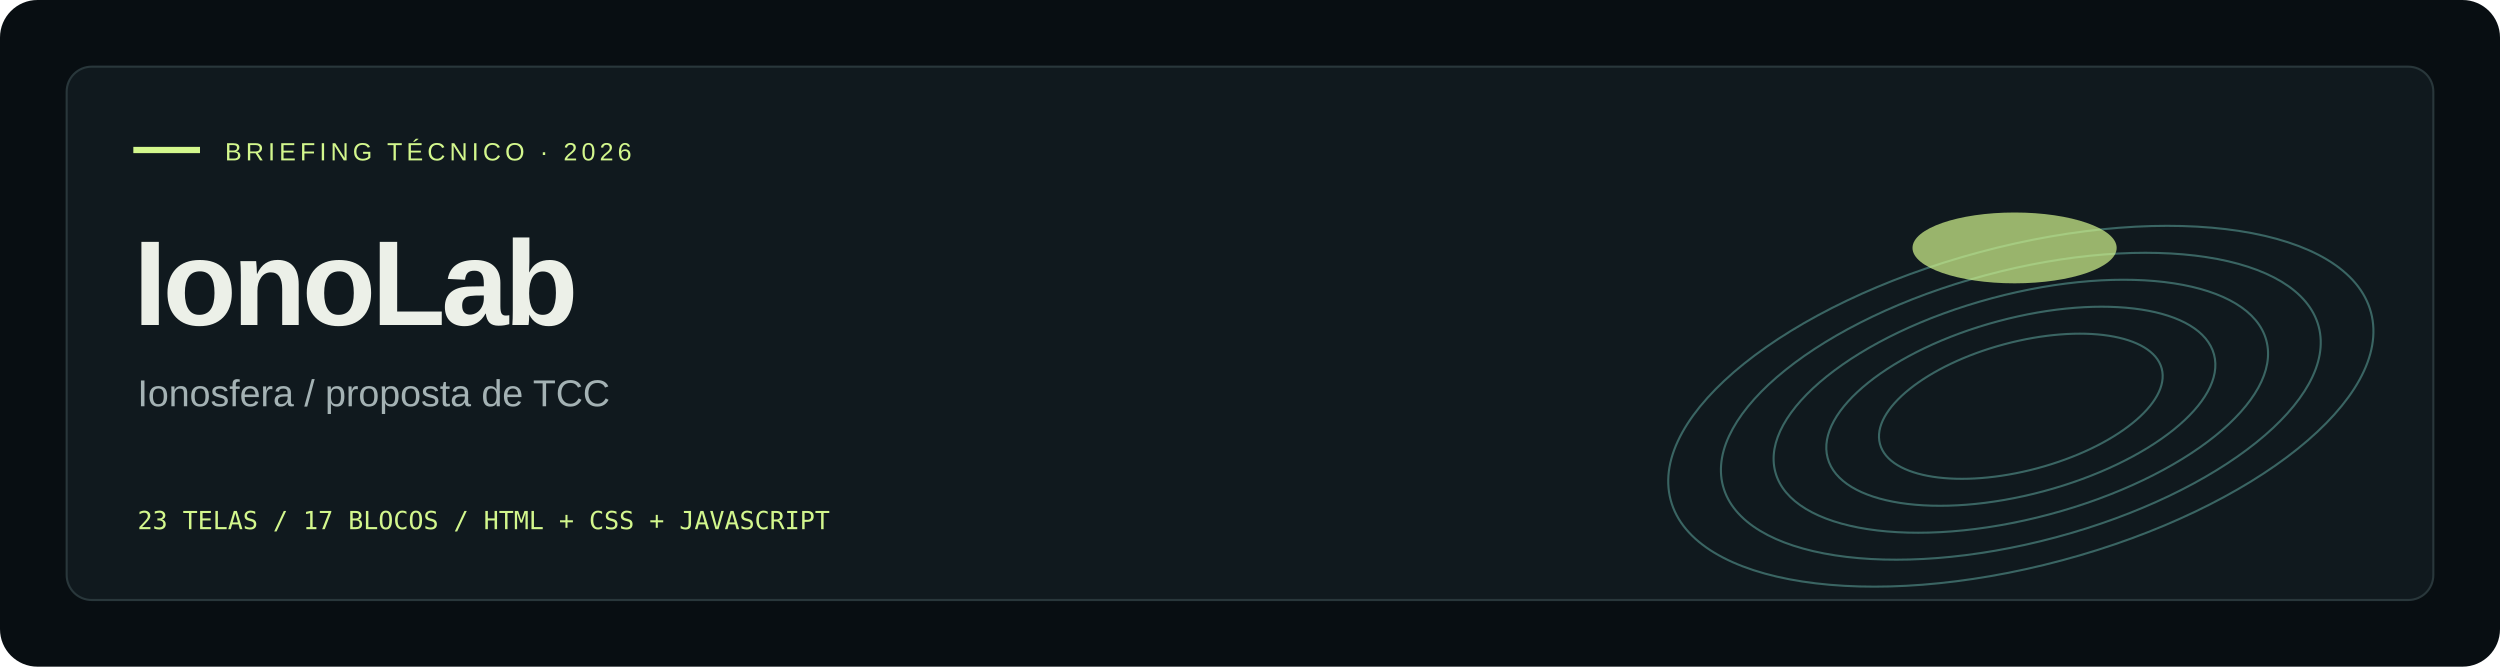
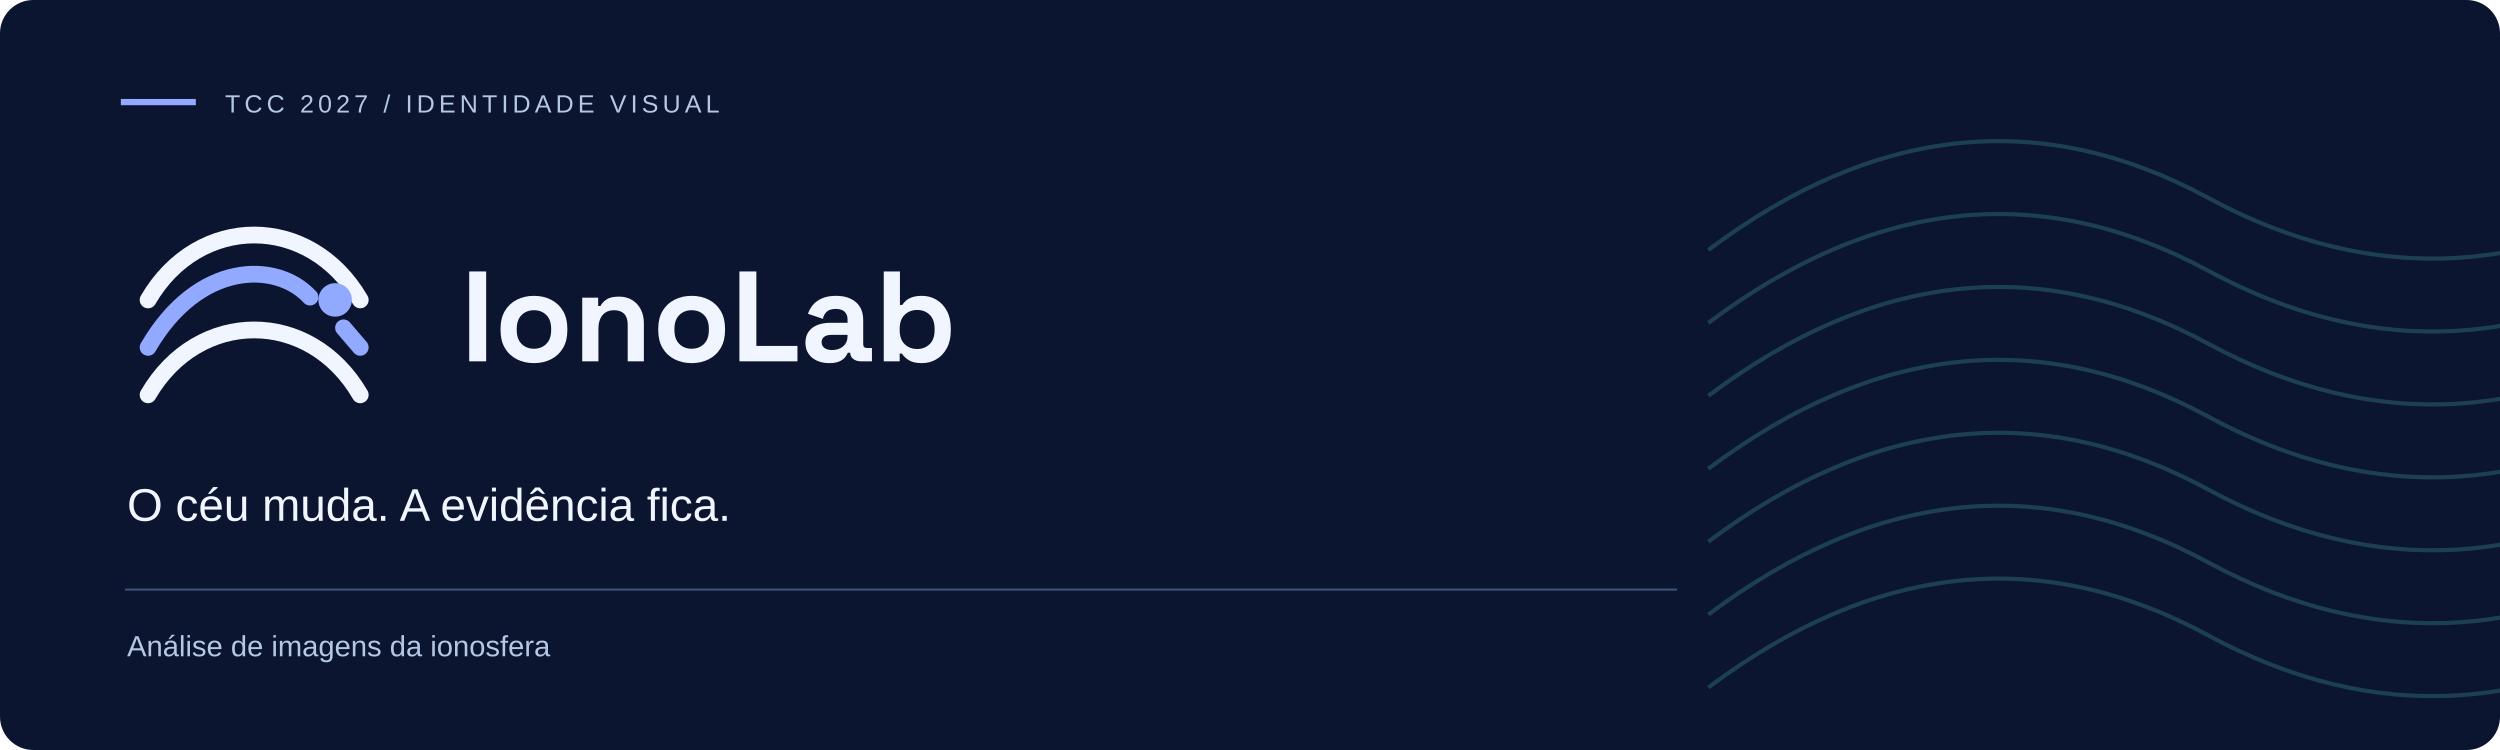
- <svg xmlns="http://www.w3.org/2000/svg" width="1200" height="320" viewBox="0 0 1200 320" role="img" aria-label="IonoLab — briefing técnico">
-   <rect width="1200" height="320" rx="18" fill="#080e12" />
-   <rect x="32" y="32" width="1136" height="256" rx="12" fill="#10191e" stroke="#29373b" />
-   <g fill="none" stroke="#79d8cb" opacity=".4">
-     <ellipse cx="970" cy="195" rx="70" ry="30.8" transform="rotate(-15 970 195)" />
-     <ellipse cx="970" cy="195" rx="96" ry="42.24" transform="rotate(-15 970 195)" />
-     <ellipse cx="970" cy="195" rx="122" ry="53.68" transform="rotate(-15 970 195)" />
-     <ellipse cx="970" cy="195" rx="148" ry="65.12" transform="rotate(-15 970 195)" />
-     <ellipse cx="970" cy="195" rx="174" ry="76.56" transform="rotate(-15 970 195)" />
+ <svg xmlns="http://www.w3.org/2000/svg" width="1200" height="360" viewBox="0 0 1200 360" role="img" aria-label="IonoLab - identidade visual e cronograma 2027">
+   <rect width="1200" height="360" rx="16" fill="#0B1530" />
+   <g fill="none" stroke="#5EE8D5" stroke-width="2" opacity=".2">
+     <path d="M820 120 Q940 30 1060 95T1300 80" />
+     <path d="M820 155 Q940 65 1060 130T1300 115" />
+     <path d="M820 190 Q940 100 1060 165T1300 150" />
+     <path d="M820 225 Q940 135 1060 200T1300 185" />
+     <path d="M820 260 Q940 170 1060 235T1300 220" />
+     <path d="M820 295 Q940 205 1060 270T1300 255" />
+     <path d="M820 330 Q940 240 1060 305T1300 290" />
  </g>
-   <ellipse cx="967" cy="119" rx="49" ry="17" fill="#d3f78d" opacity=".7" />
-   <path d="M64 72h32" stroke="#d3f78d" stroke-width="3" />
-   <text x="108" y="77" fill="#d3f78d" font-size="12" letter-spacing="2" font-family="Arial,sans-serif">BRIEFING TÉCNICO · 2026</text>
-   <text x="64" y="156" fill="#ecf0e8" font-size="58" font-weight="700" letter-spacing="-2" font-family="Space Grotesk,Arial,sans-serif">IonoLab</text>
-   <text x="66" y="195" fill="#a4b2b4" font-size="18" font-family="Arial,sans-serif">Ionosfera / proposta de TCC</text>
-   <text x="66" y="254" fill="#d3f78d" font-size="12" font-family="monospace">23 TELAS / 17 BLOCOS / HTML + CSS + JAVASCRIPT</text>
+   <path d="M58 49H94" stroke="#91A9FF" stroke-width="3" />
+   <text x="108" y="54" fill="#B5C7E4" font-family="Arial,sans-serif" font-size="12" letter-spacing="2">TCC 2027 / IDENTIDADE VISUAL</text>
+   <g transform="translate(55.000 85.000) scale(1.34)">
+     <g fill="none" stroke-linecap="round" stroke-width="6">
+       <path d="M12 44C30 13 70 13 88 44" stroke="#F0F5FF" />
+       <path d="M12 61C30 30 58 30 70 43 M82 54 88 61" stroke="#91A9FF" />
+       <path d="M12 78C30 47 70 47 88 78" stroke="#F0F5FF" />
+     </g>
+     <circle cx="79" cy="44" r="6" fill="#91A9FF" />
+     <g fill="#F0F5FF" transform="translate(124 66) scale(0.046 -0.046)">
+       <path d="M66 0V700H198V0Z" transform="translate(0.00 0)" />
+       <path d="M306 -14Q232 -14 173.0 16.0Q114 46 80.0 103.0Q46 160 46 240V256Q46 336 80.0 393.0Q114 450 173.0 480.0Q232 510 306 510Q380 510 439.0 480.0Q498 450 532.0 393.0Q566 336 566 256V240Q566 160 532.0 103.0Q498 46 439.0 16.0Q380 -14 306 -14ZM306 98Q364 98 402.0 135.5Q440 173 440 243V253Q440 323 402.5 360.5Q365 398 306 398Q248 398 210.0 360.5Q172 323 172 253V243Q172 173 210.0 135.5Q248 98 306 98Z" transform="translate(264.00 0)" />
+       <path d="M70 0V496H194V431H212Q224 457 257.0 480.5Q290 504 357 504Q415 504 458.5 477.5Q502 451 526.0 404.5Q550 358 550 296V0H424V286Q424 342 396.5 370.0Q369 398 318 398Q260 398 228.0 359.5Q196 321 196 252V0Z" transform="translate(876.00 0)" />
+       <path d="M306 -14Q232 -14 173.0 16.0Q114 46 80.0 103.0Q46 160 46 240V256Q46 336 80.0 393.0Q114 450 173.0 480.0Q232 510 306 510Q380 510 439.0 480.0Q498 450 532.0 393.0Q566 336 566 256V240Q566 160 532.0 103.0Q498 46 439.0 16.0Q380 -14 306 -14ZM306 98Q364 98 402.0 135.5Q440 173 440 243V253Q440 323 402.5 360.5Q365 398 306 398Q248 398 210.0 360.5Q172 323 172 253V243Q172 173 210.0 135.5Q248 98 306 98Z" transform="translate(1492.00 0)" />
+       <path d="M66 0V700H198V120H518V0Z" transform="translate(2104.00 0)" />
+       <path d="M224 -14Q171 -14 129.0 4.5Q87 23 62.5 58.5Q38 94 38 145Q38 196 62.5 230.5Q87 265 130.5 282.5Q174 300 230 300H366V328Q366 363 344.0 385.5Q322 408 274 408Q227 408 204.0 386.5Q181 365 174 331L58 370Q70 408 96.5 439.5Q123 471 167.5 490.5Q212 510 276 510Q374 510 431.0 461.0Q488 412 488 319V134Q488 104 516 104H556V0H472Q435 0 411.0 18.0Q387 36 387 66V67H368Q364 55 350.0 35.5Q336 16 306.0 1.0Q276 -14 224 -14ZM246 88Q299 88 332.5 117.5Q366 147 366 196V206H239Q204 206 184.0 191.0Q164 176 164 149Q164 122 185.0 105.0Q206 88 246 88Z" transform="translate(2646.00 0)" />
+       <path d="M368 -14Q301 -14 265.0 9.0Q229 32 212 60H194V0H70V700H196V439H214Q225 457 243.5 473.0Q262 489 292.5 499.5Q323 510 368 510Q428 510 479.0 480.5Q530 451 561.0 394.0Q592 337 592 256V240Q592 159 561.0 102.0Q530 45 479.0 15.5Q428 -14 368 -14ZM330 96Q388 96 427.0 133.5Q466 171 466 243V253Q466 325 427.5 362.5Q389 400 330 400Q272 400 233.0 362.5Q194 325 194 253V243Q194 171 233.0 133.5Q272 96 330 96Z" transform="translate(3224.00 0)" />
+     </g>
+   </g>
+   <text x="61" y="250" fill="#F0F5FF" font-family="Arial,sans-serif" font-size="22">O céu muda. A evidência fica.</text>
+   <path d="M60 283H805" stroke="#3F5278" />
+   <text x="61" y="315" fill="#B5C7E4" font-family="Arial,sans-serif" font-size="14">Análise de imagens da ionosfera</text>
</svg>
